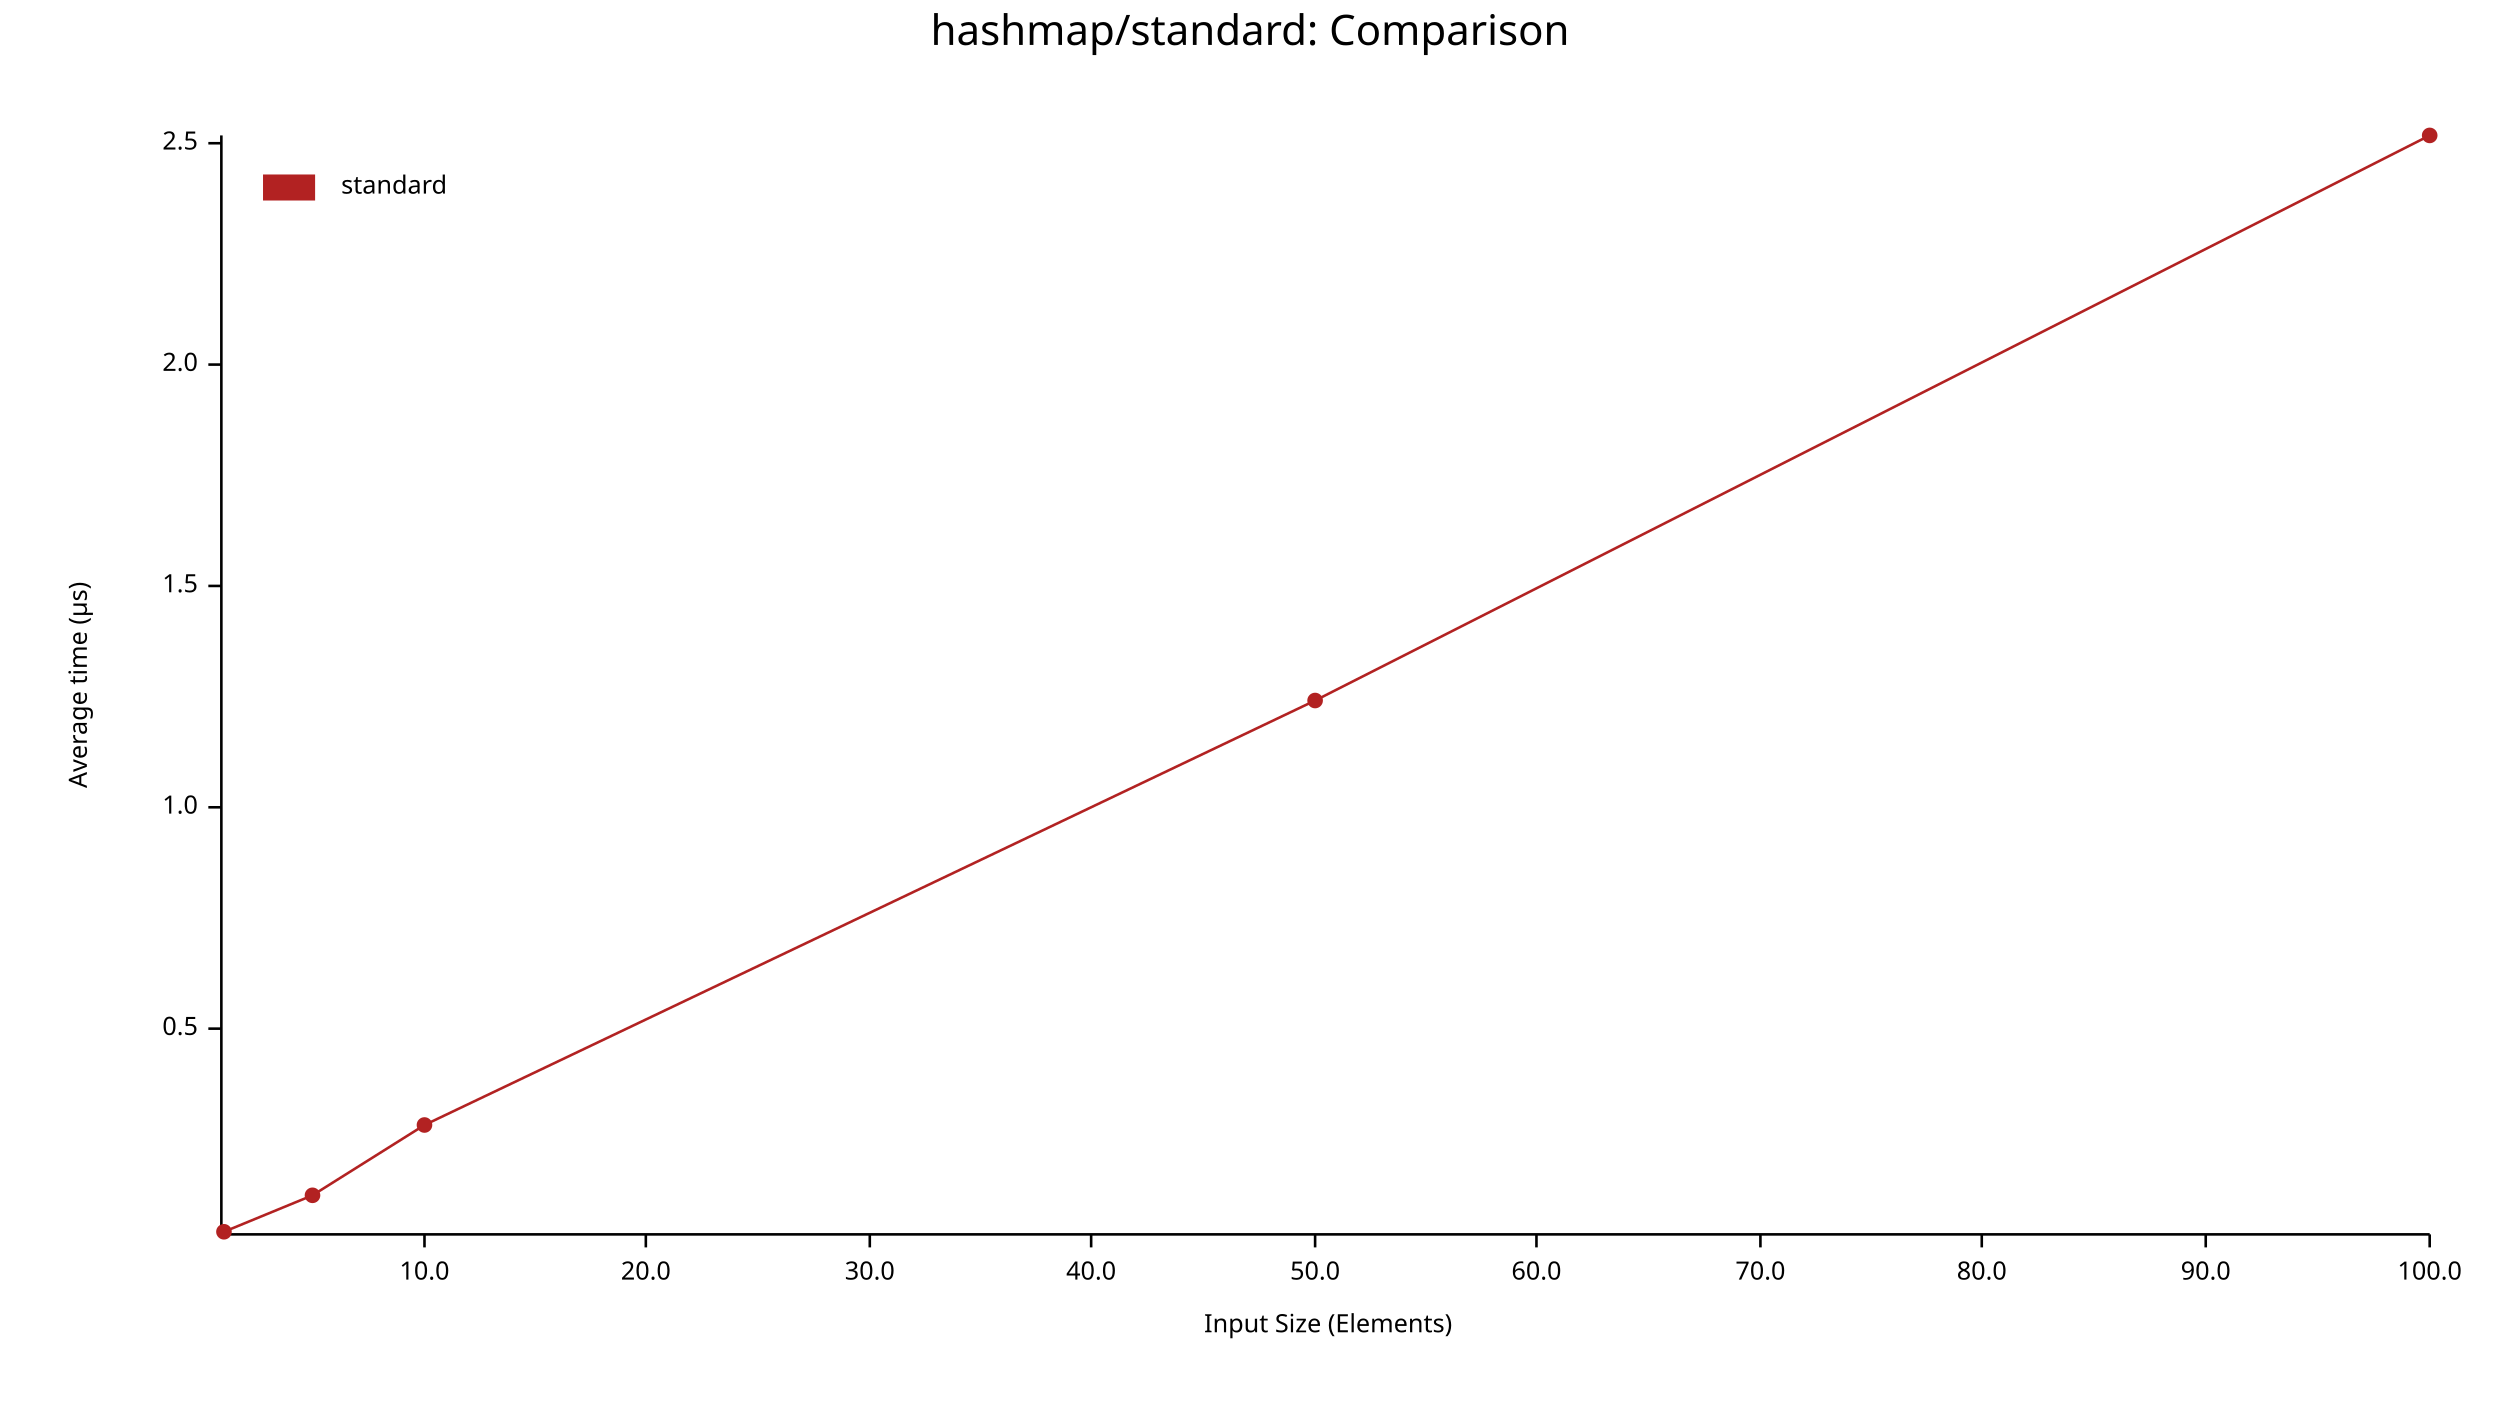
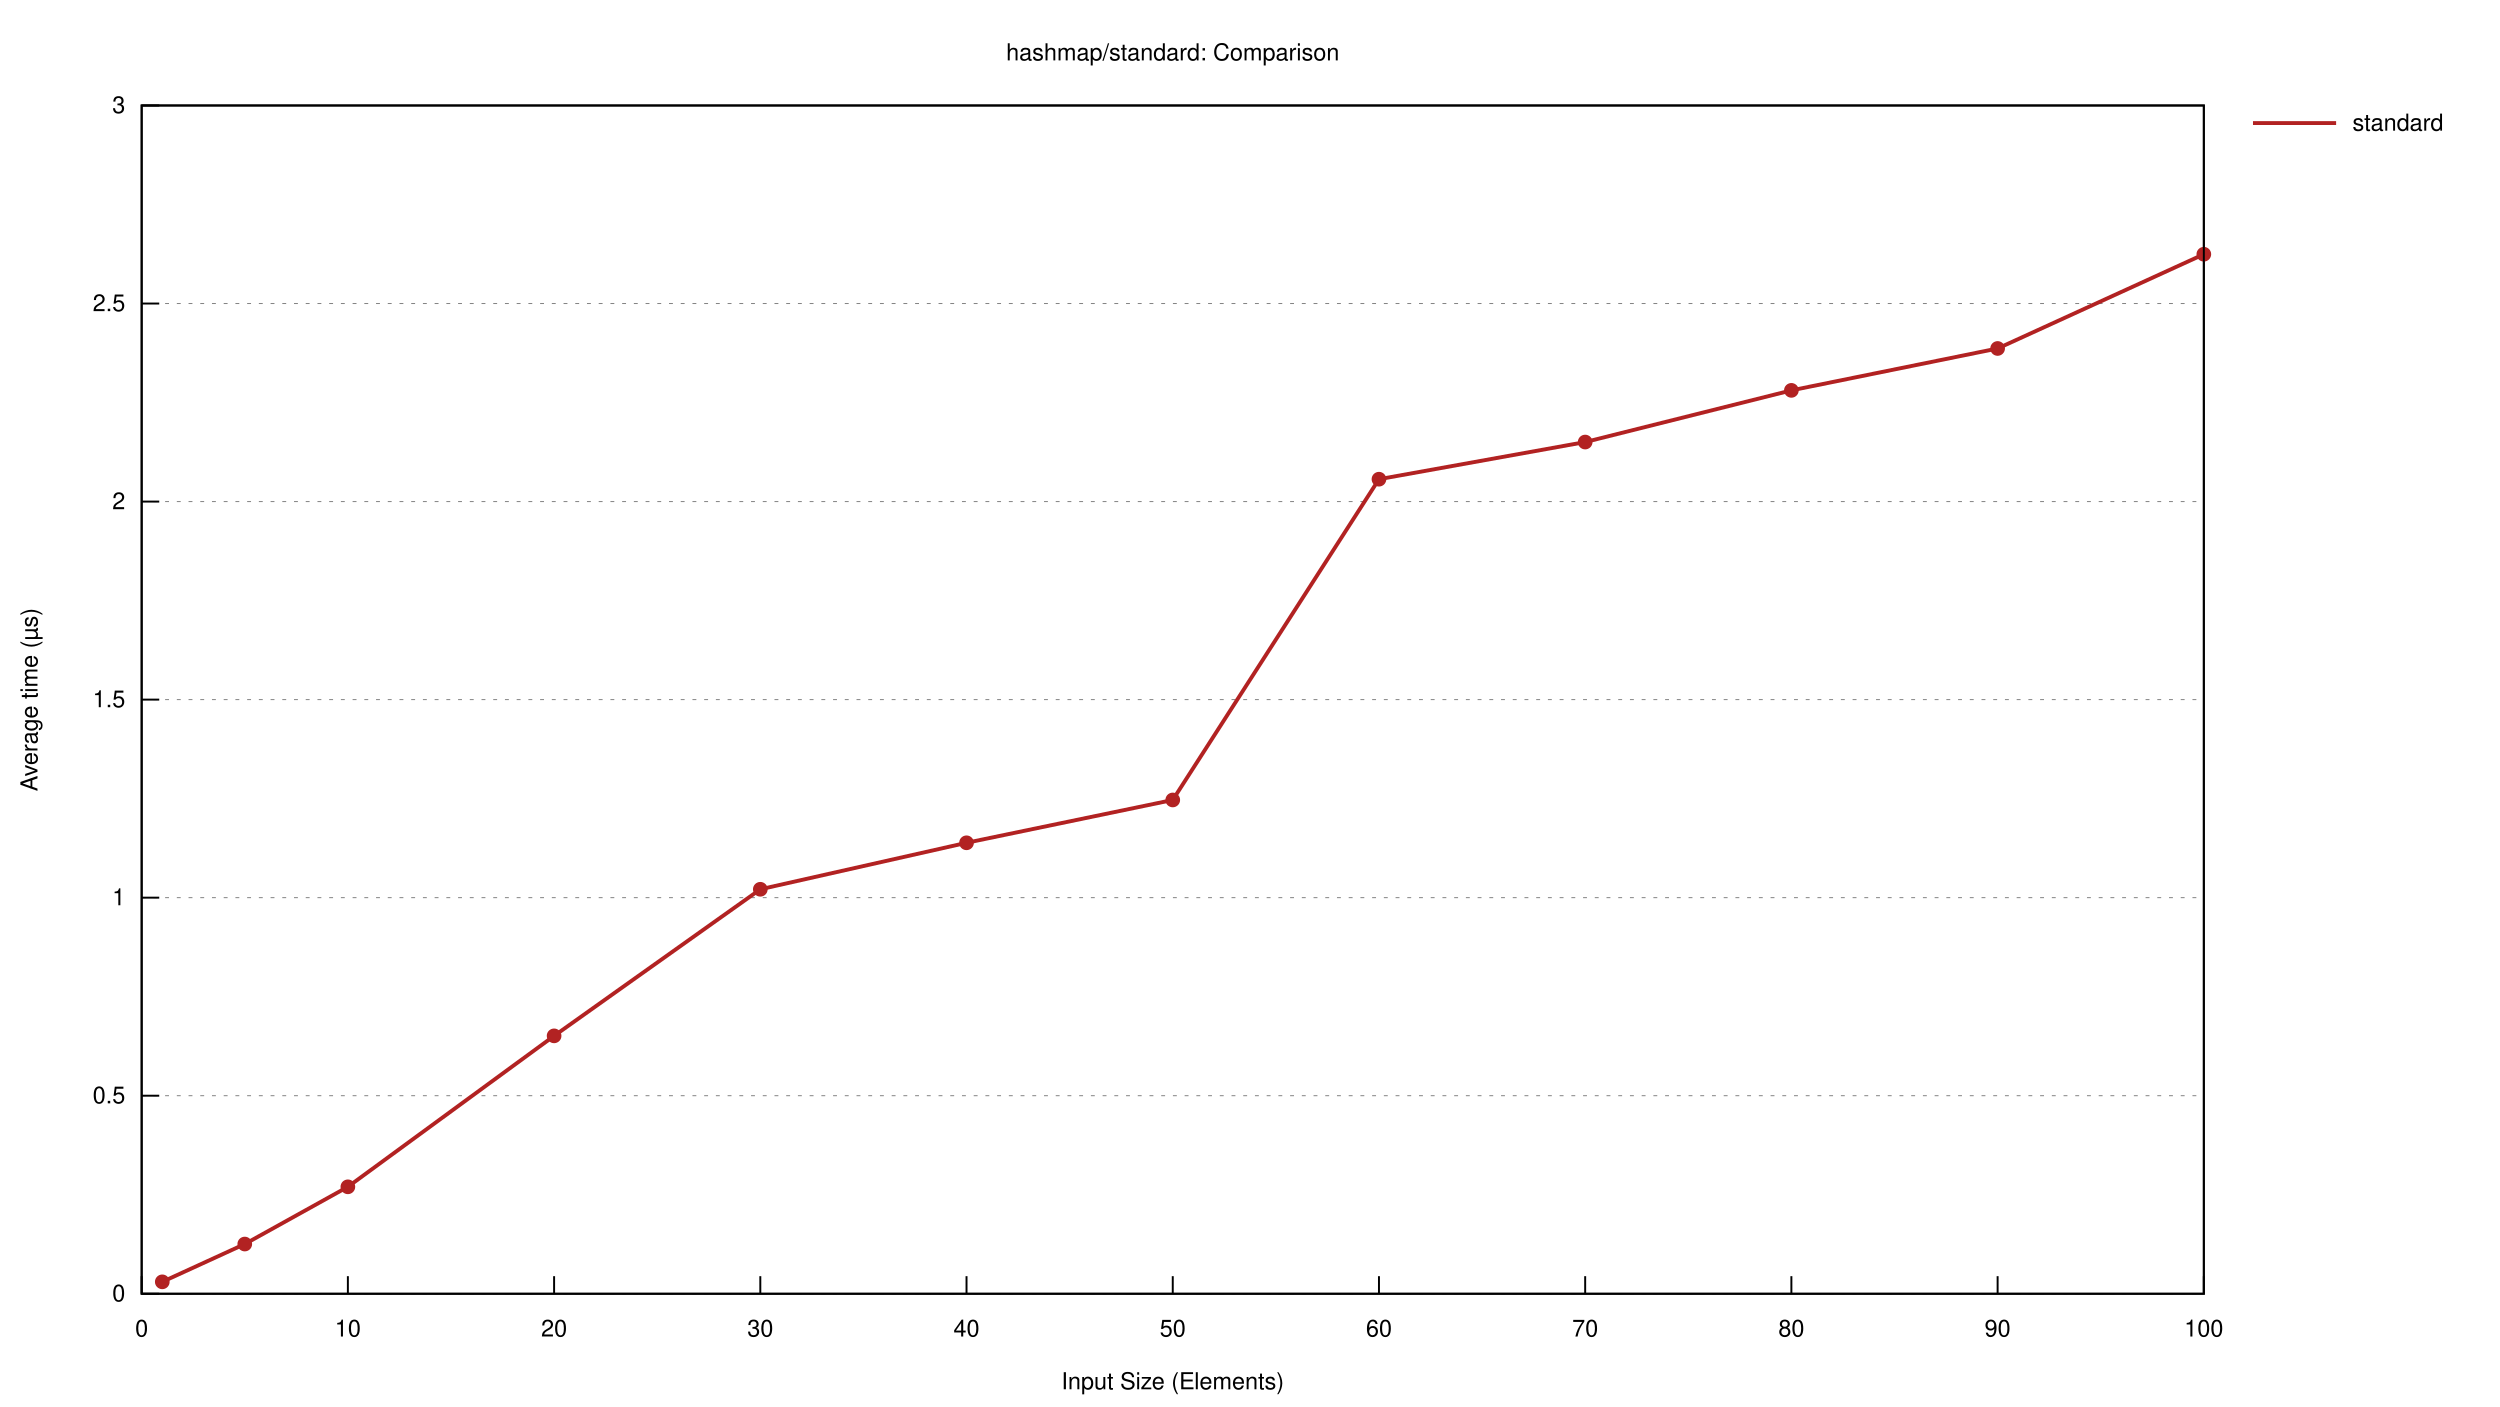
- <svg xmlns="http://www.w3.org/2000/svg" width="960" height="540" viewBox="0 0 960 540">
-   <text x="480" y="5" dy="0.76em" text-anchor="middle" font-family="sans-serif" font-size="16.129" opacity="1" fill="#000000">
- hashmap/standard: Comparison
- </text>
-   <text x="26" y="263" dy="0.76em" text-anchor="middle" font-family="sans-serif" font-size="9.677" opacity="1" fill="#000000" transform="rotate(270, 26, 263)">
- Average time (µs)
- </text>
-   <text x="510" y="514" dy="-0.5ex" text-anchor="middle" font-family="sans-serif" font-size="9.677" opacity="1" fill="#000000">
- Input Size (Elements)
- </text>
-   <polyline fill="none" opacity="1" stroke="#000000" stroke-width="1" points="85,52 85,473 " />
-   <text x="76" y="395" dy="0.5ex" text-anchor="end" font-family="sans-serif" font-size="9.677" opacity="1" fill="#000000">
- 0.5
- </text>
-   <polyline fill="none" opacity="1" stroke="#000000" stroke-width="1" points="80,395 85,395 " />
-   <text x="76" y="310" dy="0.5ex" text-anchor="end" font-family="sans-serif" font-size="9.677" opacity="1" fill="#000000">
- 1.0
- </text>
-   <polyline fill="none" opacity="1" stroke="#000000" stroke-width="1" points="80,310 85,310 " />
-   <text x="76" y="225" dy="0.5ex" text-anchor="end" font-family="sans-serif" font-size="9.677" opacity="1" fill="#000000">
- 1.5
- </text>
-   <polyline fill="none" opacity="1" stroke="#000000" stroke-width="1" points="80,225 85,225 " />
-   <text x="76" y="140" dy="0.5ex" text-anchor="end" font-family="sans-serif" font-size="9.677" opacity="1" fill="#000000">
- 2.0
- </text>
-   <polyline fill="none" opacity="1" stroke="#000000" stroke-width="1" points="80,140 85,140 " />
-   <text x="76" y="55" dy="0.5ex" text-anchor="end" font-family="sans-serif" font-size="9.677" opacity="1" fill="#000000">
- 2.5
- </text>
-   <polyline fill="none" opacity="1" stroke="#000000" stroke-width="1" points="80,55 85,55 " />
-   <polyline fill="none" opacity="1" stroke="#000000" stroke-width="1" points="86,474 933,474 " />
-   <text x="163" y="484" dy="0.76em" text-anchor="middle" font-family="sans-serif" font-size="9.677" opacity="1" fill="#000000">
- 10.0
- </text>
-   <polyline fill="none" opacity="1" stroke="#000000" stroke-width="1" points="163,474 163,479 " />
-   <text x="248" y="484" dy="0.76em" text-anchor="middle" font-family="sans-serif" font-size="9.677" opacity="1" fill="#000000">
- 20.0
- </text>
-   <polyline fill="none" opacity="1" stroke="#000000" stroke-width="1" points="248,474 248,479 " />
-   <text x="334" y="484" dy="0.76em" text-anchor="middle" font-family="sans-serif" font-size="9.677" opacity="1" fill="#000000">
- 30.0
- </text>
-   <polyline fill="none" opacity="1" stroke="#000000" stroke-width="1" points="334,474 334,479 " />
-   <text x="419" y="484" dy="0.76em" text-anchor="middle" font-family="sans-serif" font-size="9.677" opacity="1" fill="#000000">
- 40.0
- </text>
-   <polyline fill="none" opacity="1" stroke="#000000" stroke-width="1" points="419,474 419,479 " />
-   <text x="505" y="484" dy="0.76em" text-anchor="middle" font-family="sans-serif" font-size="9.677" opacity="1" fill="#000000">
- 50.0
- </text>
-   <polyline fill="none" opacity="1" stroke="#000000" stroke-width="1" points="505,474 505,479 " />
-   <text x="590" y="484" dy="0.76em" text-anchor="middle" font-family="sans-serif" font-size="9.677" opacity="1" fill="#000000">
- 60.0
- </text>
-   <polyline fill="none" opacity="1" stroke="#000000" stroke-width="1" points="590,474 590,479 " />
-   <text x="676" y="484" dy="0.76em" text-anchor="middle" font-family="sans-serif" font-size="9.677" opacity="1" fill="#000000">
- 70.0
- </text>
-   <polyline fill="none" opacity="1" stroke="#000000" stroke-width="1" points="676,474 676,479 " />
-   <text x="761" y="484" dy="0.76em" text-anchor="middle" font-family="sans-serif" font-size="9.677" opacity="1" fill="#000000">
- 80.0
- </text>
-   <polyline fill="none" opacity="1" stroke="#000000" stroke-width="1" points="761,474 761,479 " />
-   <text x="847" y="484" dy="0.76em" text-anchor="middle" font-family="sans-serif" font-size="9.677" opacity="1" fill="#000000">
- 90.0
- </text>
-   <polyline fill="none" opacity="1" stroke="#000000" stroke-width="1" points="847,474 847,479 " />
-   <text x="933" y="484" dy="0.76em" text-anchor="middle" font-family="sans-serif" font-size="9.677" opacity="1" fill="#000000">
- 100.0
- </text>
-   <polyline fill="none" opacity="1" stroke="#000000" stroke-width="1" points="933,474 933,479 " />
-   <circle cx="86" cy="473" r="3" opacity="1" fill="#B22222" stroke="none" stroke-width="1" />
-   <circle cx="120" cy="459" r="3" opacity="1" fill="#B22222" stroke="none" stroke-width="1" />
-   <circle cx="163" cy="432" r="3" opacity="1" fill="#B22222" stroke="none" stroke-width="1" />
-   <circle cx="505" cy="269" r="3" opacity="1" fill="#B22222" stroke="none" stroke-width="1" />
-   <circle cx="933" cy="52" r="3" opacity="1" fill="#B22222" stroke="none" stroke-width="1" />
-   <polyline fill="none" opacity="1" stroke="#B22222" stroke-width="1" points="86,473 120,459 163,432 505,269 933,52 " />
-   <text x="131" y="67" dy="0.76em" text-anchor="start" font-family="sans-serif" font-size="9.677" opacity="1" fill="#000000">
- standard
- </text>
-   <rect x="101" y="67" width="20" height="10" opacity="1" fill="#B22222" stroke="none" />
+ <svg xmlns="http://www.w3.org/2000/svg" xmlns:xlink="http://www.w3.org/1999/xlink" viewBox="0 0 1280 720">
+   <g id="gnuplot_canvas">
+     <rect x="0" y="0" width="1280" height="720" fill="none" />
+     <defs>
+       <circle id="gpDot" r="0.5" stroke-width="0.5" stroke="currentColor" />
+       <path id="gpPt0" stroke-width="0.222" stroke="currentColor" d="M-1,0 h2 M0,-1 v2" />
+       <path id="gpPt1" stroke-width="0.222" stroke="currentColor" d="M-1,-1 L1,1 M1,-1 L-1,1" />
+       <path id="gpPt2" stroke-width="0.222" stroke="currentColor" d="M-1,0 L1,0 M0,-1 L0,1 M-1,-1 L1,1 M-1,1 L1,-1" />
+       <rect id="gpPt3" stroke-width="0.222" stroke="currentColor" x="-1" y="-1" width="2" height="2" />
+       <rect id="gpPt4" stroke-width="0.222" stroke="currentColor" fill="currentColor" x="-1" y="-1" width="2" height="2" />
+       <circle id="gpPt5" stroke-width="0.222" stroke="currentColor" cx="0" cy="0" r="1" />
+       <use xlink:href="#gpPt5" id="gpPt6" fill="currentColor" stroke="none" />
+       <path id="gpPt7" stroke-width="0.222" stroke="currentColor" d="M0,-1.33 L-1.33,0.67 L1.33,0.67 z" />
+       <use xlink:href="#gpPt7" id="gpPt8" fill="currentColor" stroke="none" />
+       <use xlink:href="#gpPt7" id="gpPt9" stroke="currentColor" transform="rotate(180)" />
+       <use xlink:href="#gpPt9" id="gpPt10" fill="currentColor" stroke="none" />
+       <use xlink:href="#gpPt3" id="gpPt11" stroke="currentColor" transform="rotate(45)" />
+       <use xlink:href="#gpPt11" id="gpPt12" fill="currentColor" stroke="none" />
+       <path id="gpPt13" stroke-width="0.222" stroke="currentColor" d="M0,1.330 L1.265,0.411 L0.782,-1.067 L-0.782,-1.076 L-1.265,0.411 z" />
+       <use xlink:href="#gpPt13" id="gpPt14" fill="currentColor" stroke="none" />
+       <filter id="textbox" filterUnits="objectBoundingBox" x="0" y="0" height="1" width="1">
+         <feFlood flood-color="white" flood-opacity="1" result="bgnd" />
+         <feComposite in="SourceGraphic" in2="bgnd" operator="atop" />
+       </filter>
+       <filter id="greybox" filterUnits="objectBoundingBox" x="0" y="0" height="1" width="1">
+         <feFlood flood-color="lightgrey" flood-opacity="1" result="grey" />
+         <feComposite in="SourceGraphic" in2="grey" operator="atop" />
+       </filter>
+     </defs>
+     <g fill="none" color="white" stroke="currentColor" stroke-width="1.00" stroke-linecap="butt" stroke-linejoin="miter">
+ </g>
+     <g fill="none" color="black" stroke="currentColor" stroke-width="1.00" stroke-linecap="butt" stroke-linejoin="miter">
+ </g>
+     <g fill="none" color="black" stroke="black" stroke-width="0.50" stroke-linecap="butt" stroke-linejoin="miter">
+ </g>
+     <g fill="none" color="gray" stroke="currentColor" stroke-width="0.50" stroke-linecap="butt" stroke-linejoin="miter">
+       <path stroke="gray" stroke-dasharray="2,4" class="gridline" d="M72.53,662.40 L1128.36,662.40  " />
+     </g>
+     <g fill="none" color="gray" stroke="gray" stroke-width="1.00" stroke-linecap="butt" stroke-linejoin="miter">
+ </g>
+     <g fill="none" color="black" stroke="currentColor" stroke-width="1.00" stroke-linecap="butt" stroke-linejoin="miter">
+       <path stroke="black" d="M72.53,662.40 L81.53,662.40  " />
+       <g transform="translate(64.14,666.30)" stroke="none" fill="black" font-family="Helvetica" font-size="12.00" text-anchor="end">
+         <text>
+           <tspan font-family="Helvetica"> 0</tspan>
+         </text>
+       </g>
+     </g>
+     <g fill="none" color="black" stroke="currentColor" stroke-width="1.00" stroke-linecap="butt" stroke-linejoin="miter">
+ </g>
+     <g fill="none" color="black" stroke="black" stroke-width="0.50" stroke-linecap="butt" stroke-linejoin="miter">
+ </g>
+     <g fill="none" color="gray" stroke="currentColor" stroke-width="0.50" stroke-linecap="butt" stroke-linejoin="miter">
+       <path stroke="gray" stroke-dasharray="2,4" class="gridline" d="M72.53,561.00 L1128.36,561.00  " />
+     </g>
+     <g fill="none" color="gray" stroke="gray" stroke-width="1.00" stroke-linecap="butt" stroke-linejoin="miter">
+ </g>
+     <g fill="none" color="black" stroke="currentColor" stroke-width="1.00" stroke-linecap="butt" stroke-linejoin="miter">
+       <path stroke="black" d="M72.53,561.00 L81.53,561.00  " />
+       <g transform="translate(64.14,564.90)" stroke="none" fill="black" font-family="Helvetica" font-size="12.00" text-anchor="end">
+         <text>
+           <tspan font-family="Helvetica"> 0.5</tspan>
+         </text>
+       </g>
+     </g>
+     <g fill="none" color="black" stroke="currentColor" stroke-width="1.00" stroke-linecap="butt" stroke-linejoin="miter">
+ </g>
+     <g fill="none" color="black" stroke="black" stroke-width="0.50" stroke-linecap="butt" stroke-linejoin="miter">
+ </g>
+     <g fill="none" color="gray" stroke="currentColor" stroke-width="0.50" stroke-linecap="butt" stroke-linejoin="miter">
+       <path stroke="gray" stroke-dasharray="2,4" class="gridline" d="M72.53,459.60 L1128.36,459.60  " />
+     </g>
+     <g fill="none" color="gray" stroke="gray" stroke-width="1.00" stroke-linecap="butt" stroke-linejoin="miter">
+ </g>
+     <g fill="none" color="black" stroke="currentColor" stroke-width="1.00" stroke-linecap="butt" stroke-linejoin="miter">
+       <path stroke="black" d="M72.53,459.60 L81.53,459.60  " />
+       <g transform="translate(64.14,463.50)" stroke="none" fill="black" font-family="Helvetica" font-size="12.00" text-anchor="end">
+         <text>
+           <tspan font-family="Helvetica"> 1</tspan>
+         </text>
+       </g>
+     </g>
+     <g fill="none" color="black" stroke="currentColor" stroke-width="1.00" stroke-linecap="butt" stroke-linejoin="miter">
+ </g>
+     <g fill="none" color="black" stroke="black" stroke-width="0.50" stroke-linecap="butt" stroke-linejoin="miter">
+ </g>
+     <g fill="none" color="gray" stroke="currentColor" stroke-width="0.50" stroke-linecap="butt" stroke-linejoin="miter">
+       <path stroke="gray" stroke-dasharray="2,4" class="gridline" d="M72.53,358.20 L1128.36,358.20  " />
+     </g>
+     <g fill="none" color="gray" stroke="gray" stroke-width="1.00" stroke-linecap="butt" stroke-linejoin="miter">
+ </g>
+     <g fill="none" color="black" stroke="currentColor" stroke-width="1.00" stroke-linecap="butt" stroke-linejoin="miter">
+       <path stroke="black" d="M72.53,358.20 L81.53,358.20  " />
+       <g transform="translate(64.14,362.10)" stroke="none" fill="black" font-family="Helvetica" font-size="12.00" text-anchor="end">
+         <text>
+           <tspan font-family="Helvetica"> 1.5</tspan>
+         </text>
+       </g>
+     </g>
+     <g fill="none" color="black" stroke="currentColor" stroke-width="1.00" stroke-linecap="butt" stroke-linejoin="miter">
+ </g>
+     <g fill="none" color="black" stroke="black" stroke-width="0.50" stroke-linecap="butt" stroke-linejoin="miter">
+ </g>
+     <g fill="none" color="gray" stroke="currentColor" stroke-width="0.50" stroke-linecap="butt" stroke-linejoin="miter">
+       <path stroke="gray" stroke-dasharray="2,4" class="gridline" d="M72.53,256.81 L1128.36,256.81  " />
+     </g>
+     <g fill="none" color="gray" stroke="gray" stroke-width="1.00" stroke-linecap="butt" stroke-linejoin="miter">
+ </g>
+     <g fill="none" color="black" stroke="currentColor" stroke-width="1.00" stroke-linecap="butt" stroke-linejoin="miter">
+       <path stroke="black" d="M72.53,256.81 L81.53,256.81  " />
+       <g transform="translate(64.14,260.71)" stroke="none" fill="black" font-family="Helvetica" font-size="12.00" text-anchor="end">
+         <text>
+           <tspan font-family="Helvetica"> 2</tspan>
+         </text>
+       </g>
+     </g>
+     <g fill="none" color="black" stroke="currentColor" stroke-width="1.00" stroke-linecap="butt" stroke-linejoin="miter">
+ </g>
+     <g fill="none" color="black" stroke="black" stroke-width="0.50" stroke-linecap="butt" stroke-linejoin="miter">
+ </g>
+     <g fill="none" color="gray" stroke="currentColor" stroke-width="0.50" stroke-linecap="butt" stroke-linejoin="miter">
+       <path stroke="gray" stroke-dasharray="2,4" class="gridline" d="M72.53,155.41 L1128.36,155.41  " />
+     </g>
+     <g fill="none" color="gray" stroke="gray" stroke-width="1.00" stroke-linecap="butt" stroke-linejoin="miter">
+ </g>
+     <g fill="none" color="black" stroke="currentColor" stroke-width="1.00" stroke-linecap="butt" stroke-linejoin="miter">
+       <path stroke="black" d="M72.53,155.41 L81.53,155.41  " />
+       <g transform="translate(64.14,159.31)" stroke="none" fill="black" font-family="Helvetica" font-size="12.00" text-anchor="end">
+         <text>
+           <tspan font-family="Helvetica"> 2.5</tspan>
+         </text>
+       </g>
+     </g>
+     <g fill="none" color="black" stroke="currentColor" stroke-width="1.00" stroke-linecap="butt" stroke-linejoin="miter">
+ </g>
+     <g fill="none" color="black" stroke="black" stroke-width="0.50" stroke-linecap="butt" stroke-linejoin="miter">
+ </g>
+     <g fill="none" color="gray" stroke="currentColor" stroke-width="0.50" stroke-linecap="butt" stroke-linejoin="miter">
+       <path stroke="gray" stroke-dasharray="2,4" class="gridline" d="M72.53,54.01 L1128.36,54.01  " />
+     </g>
+     <g fill="none" color="gray" stroke="gray" stroke-width="1.00" stroke-linecap="butt" stroke-linejoin="miter">
+ </g>
+     <g fill="none" color="black" stroke="currentColor" stroke-width="1.00" stroke-linecap="butt" stroke-linejoin="miter">
+       <path stroke="black" d="M72.53,54.01 L81.53,54.01  " />
+       <g transform="translate(64.14,57.91)" stroke="none" fill="black" font-family="Helvetica" font-size="12.00" text-anchor="end">
+         <text>
+           <tspan font-family="Helvetica"> 3</tspan>
+         </text>
+       </g>
+     </g>
+     <g fill="none" color="black" stroke="currentColor" stroke-width="1.00" stroke-linecap="butt" stroke-linejoin="miter">
+       <path stroke="black" d="M72.53,662.40 L72.53,653.40  " />
+       <g transform="translate(72.53,684.30)" stroke="none" fill="black" font-family="Helvetica" font-size="12.00" text-anchor="middle">
+         <text>
+           <tspan font-family="Helvetica"> 0</tspan>
+         </text>
+       </g>
+     </g>
+     <g fill="none" color="black" stroke="currentColor" stroke-width="1.00" stroke-linecap="butt" stroke-linejoin="miter">
+       <path stroke="black" d="M178.11,662.40 L178.11,653.40  " />
+       <g transform="translate(178.11,684.30)" stroke="none" fill="black" font-family="Helvetica" font-size="12.00" text-anchor="middle">
+         <text>
+           <tspan font-family="Helvetica"> 10</tspan>
+         </text>
+       </g>
+     </g>
+     <g fill="none" color="black" stroke="currentColor" stroke-width="1.00" stroke-linecap="butt" stroke-linejoin="miter">
+       <path stroke="black" d="M283.70,662.40 L283.70,653.40  " />
+       <g transform="translate(283.70,684.30)" stroke="none" fill="black" font-family="Helvetica" font-size="12.00" text-anchor="middle">
+         <text>
+           <tspan font-family="Helvetica"> 20</tspan>
+         </text>
+       </g>
+     </g>
+     <g fill="none" color="black" stroke="currentColor" stroke-width="1.00" stroke-linecap="butt" stroke-linejoin="miter">
+       <path stroke="black" d="M389.28,662.40 L389.28,653.40  " />
+       <g transform="translate(389.28,684.30)" stroke="none" fill="black" font-family="Helvetica" font-size="12.00" text-anchor="middle">
+         <text>
+           <tspan font-family="Helvetica"> 30</tspan>
+         </text>
+       </g>
+     </g>
+     <g fill="none" color="black" stroke="currentColor" stroke-width="1.00" stroke-linecap="butt" stroke-linejoin="miter">
+       <path stroke="black" d="M494.86,662.40 L494.86,653.40  " />
+       <g transform="translate(494.86,684.30)" stroke="none" fill="black" font-family="Helvetica" font-size="12.00" text-anchor="middle">
+         <text>
+           <tspan font-family="Helvetica"> 40</tspan>
+         </text>
+       </g>
+     </g>
+     <g fill="none" color="black" stroke="currentColor" stroke-width="1.00" stroke-linecap="butt" stroke-linejoin="miter">
+       <path stroke="black" d="M600.45,662.40 L600.45,653.40  " />
+       <g transform="translate(600.45,684.30)" stroke="none" fill="black" font-family="Helvetica" font-size="12.00" text-anchor="middle">
+         <text>
+           <tspan font-family="Helvetica"> 50</tspan>
+         </text>
+       </g>
+     </g>
+     <g fill="none" color="black" stroke="currentColor" stroke-width="1.00" stroke-linecap="butt" stroke-linejoin="miter">
+       <path stroke="black" d="M706.03,662.40 L706.03,653.40  " />
+       <g transform="translate(706.03,684.30)" stroke="none" fill="black" font-family="Helvetica" font-size="12.00" text-anchor="middle">
+         <text>
+           <tspan font-family="Helvetica"> 60</tspan>
+         </text>
+       </g>
+     </g>
+     <g fill="none" color="black" stroke="currentColor" stroke-width="1.00" stroke-linecap="butt" stroke-linejoin="miter">
+       <path stroke="black" d="M811.61,662.40 L811.61,653.40  " />
+       <g transform="translate(811.61,684.30)" stroke="none" fill="black" font-family="Helvetica" font-size="12.00" text-anchor="middle">
+         <text>
+           <tspan font-family="Helvetica"> 70</tspan>
+         </text>
+       </g>
+     </g>
+     <g fill="none" color="black" stroke="currentColor" stroke-width="1.00" stroke-linecap="butt" stroke-linejoin="miter">
+       <path stroke="black" d="M917.19,662.40 L917.19,653.40  " />
+       <g transform="translate(917.19,684.30)" stroke="none" fill="black" font-family="Helvetica" font-size="12.00" text-anchor="middle">
+         <text>
+           <tspan font-family="Helvetica"> 80</tspan>
+         </text>
+       </g>
+     </g>
+     <g fill="none" color="black" stroke="currentColor" stroke-width="1.00" stroke-linecap="butt" stroke-linejoin="miter">
+       <path stroke="black" d="M1022.78,662.40 L1022.78,653.40  " />
+       <g transform="translate(1022.78,684.30)" stroke="none" fill="black" font-family="Helvetica" font-size="12.00" text-anchor="middle">
+         <text>
+           <tspan font-family="Helvetica"> 90</tspan>
+         </text>
+       </g>
+     </g>
+     <g fill="none" color="black" stroke="currentColor" stroke-width="1.00" stroke-linecap="butt" stroke-linejoin="miter">
+       <path stroke="black" d="M1128.36,662.40 L1128.36,653.40  " />
+       <g transform="translate(1128.36,684.30)" stroke="none" fill="black" font-family="Helvetica" font-size="12.00" text-anchor="middle">
+         <text>
+           <tspan font-family="Helvetica"> 100</tspan>
+         </text>
+       </g>
+     </g>
+     <g fill="none" color="black" stroke="currentColor" stroke-width="1.00" stroke-linecap="butt" stroke-linejoin="miter">
+ </g>
+     <g fill="none" color="black" stroke="currentColor" stroke-width="1.00" stroke-linecap="butt" stroke-linejoin="miter">
+       <path stroke="black" d="M72.53,54.01 L72.53,662.40 L1128.36,662.40 L1128.36,54.01 L72.53,54.01 Z  " />
+     </g>
+     <g fill="none" color="black" stroke="currentColor" stroke-width="1.00" stroke-linecap="butt" stroke-linejoin="miter">
+ </g>
+     <g id="gnuplot_plot_1">
+       <g fill="none" color="white" stroke="black" stroke-width="2.00" stroke-linecap="butt" stroke-linejoin="miter">
+ </g>
+       <g fill="none" color="black" stroke="currentColor" stroke-width="2.00" stroke-linecap="butt" stroke-linejoin="miter">
+         <g transform="translate(1204.48,66.91)" stroke="none" fill="black" font-family="Helvetica" font-size="12.00" text-anchor="start">
+           <text>
+             <tspan font-family="Helvetica">standard</tspan>
+           </text>
+         </g>
+       </g>
+       <g fill="none" color="black" stroke="currentColor" stroke-width="2.00" stroke-linecap="butt" stroke-linejoin="miter">
+         <path stroke="rgb(178,  34,  34)" d="M1153.53,63.01 L1196.09,63.01 M83.09,656.30 L125.32,636.95 L178.11,607.65 L283.70,530.36 L389.28,455.31 L494.86,431.51   L600.45,409.58 L706.03,245.35 L811.61,226.33 L917.19,199.87 L1022.78,178.42 L1128.36,130.17  " />
+       </g>
+     </g>
+     <g id="gnuplot_plot_2" fill="none">
+       <g fill="none" color="white" stroke="rgb(178,  34,  34)" stroke-width="1.00" stroke-linecap="butt" stroke-linejoin="miter">
+ </g>
+       <g fill="none" color="black" stroke="currentColor" stroke-width="1.00" stroke-linecap="butt" stroke-linejoin="miter">
+         <use xlink:href="#gpPt6" transform="translate(83.09,656.30) scale(3.38)" color="rgb(178,  34,  34)" />
+         <use xlink:href="#gpPt6" transform="translate(125.32,636.95) scale(3.38)" color="rgb(178,  34,  34)" />
+         <use xlink:href="#gpPt6" transform="translate(178.11,607.65) scale(3.38)" color="rgb(178,  34,  34)" />
+         <use xlink:href="#gpPt6" transform="translate(283.70,530.36) scale(3.38)" color="rgb(178,  34,  34)" />
+         <use xlink:href="#gpPt6" transform="translate(389.28,455.31) scale(3.38)" color="rgb(178,  34,  34)" />
+         <use xlink:href="#gpPt6" transform="translate(494.86,431.51) scale(3.38)" color="rgb(178,  34,  34)" />
+         <use xlink:href="#gpPt6" transform="translate(600.45,409.58) scale(3.38)" color="rgb(178,  34,  34)" />
+         <use xlink:href="#gpPt6" transform="translate(706.03,245.35) scale(3.38)" color="rgb(178,  34,  34)" />
+         <use xlink:href="#gpPt6" transform="translate(811.61,226.33) scale(3.38)" color="rgb(178,  34,  34)" />
+         <use xlink:href="#gpPt6" transform="translate(917.19,199.87) scale(3.38)" color="rgb(178,  34,  34)" />
+         <use xlink:href="#gpPt6" transform="translate(1022.78,178.42) scale(3.38)" color="rgb(178,  34,  34)" />
+         <use xlink:href="#gpPt6" transform="translate(1128.36,130.17) scale(3.38)" color="rgb(178,  34,  34)" />
+       </g>
+     </g>
+     <g fill="none" color="white" stroke="rgb(178,  34,  34)" stroke-width="2.00" stroke-linecap="butt" stroke-linejoin="miter">
+ </g>
+     <g fill="none" color="black" stroke="currentColor" stroke-width="2.00" stroke-linecap="butt" stroke-linejoin="miter">
+ </g>
+     <g fill="none" color="black" stroke="black" stroke-width="1.00" stroke-linecap="butt" stroke-linejoin="miter">
+ </g>
+     <g fill="none" color="black" stroke="currentColor" stroke-width="1.00" stroke-linecap="butt" stroke-linejoin="miter">
+       <path stroke="black" d="M72.53,54.01 L72.53,662.40 L1128.36,662.40 L1128.36,54.01 L72.53,54.01 Z  " />
+       <g transform="translate(19.18,358.21) rotate(270.00)" stroke="none" fill="black" font-family="Helvetica" font-size="12.00" text-anchor="middle">
+         <text>
+           <tspan font-family="Helvetica">Average time (µs)</tspan>
+         </text>
+       </g>
+     </g>
+     <g fill="none" color="black" stroke="currentColor" stroke-width="1.00" stroke-linecap="butt" stroke-linejoin="miter">
+       <g transform="translate(600.44,711.30)" stroke="none" fill="black" font-family="Helvetica" font-size="12.00" text-anchor="middle">
+         <text>
+           <tspan font-family="Helvetica">Input Size (Elements)</tspan>
+         </text>
+       </g>
+     </g>
+     <g fill="none" color="black" stroke="currentColor" stroke-width="1.00" stroke-linecap="butt" stroke-linejoin="miter">
+ </g>
+     <g fill="none" color="black" stroke="currentColor" stroke-width="1.00" stroke-linecap="butt" stroke-linejoin="miter">
+       <g transform="translate(600.44,30.91)" stroke="none" fill="black" font-family="Helvetica" font-size="12.00" text-anchor="middle">
+         <text>
+           <tspan font-family="Helvetica">hashmap/standard: Comparison</tspan>
+         </text>
+       </g>
+     </g>
+     <g fill="none" color="black" stroke="currentColor" stroke-width="1.00" stroke-linecap="butt" stroke-linejoin="miter">
+ </g>
+   </g>
</svg>
